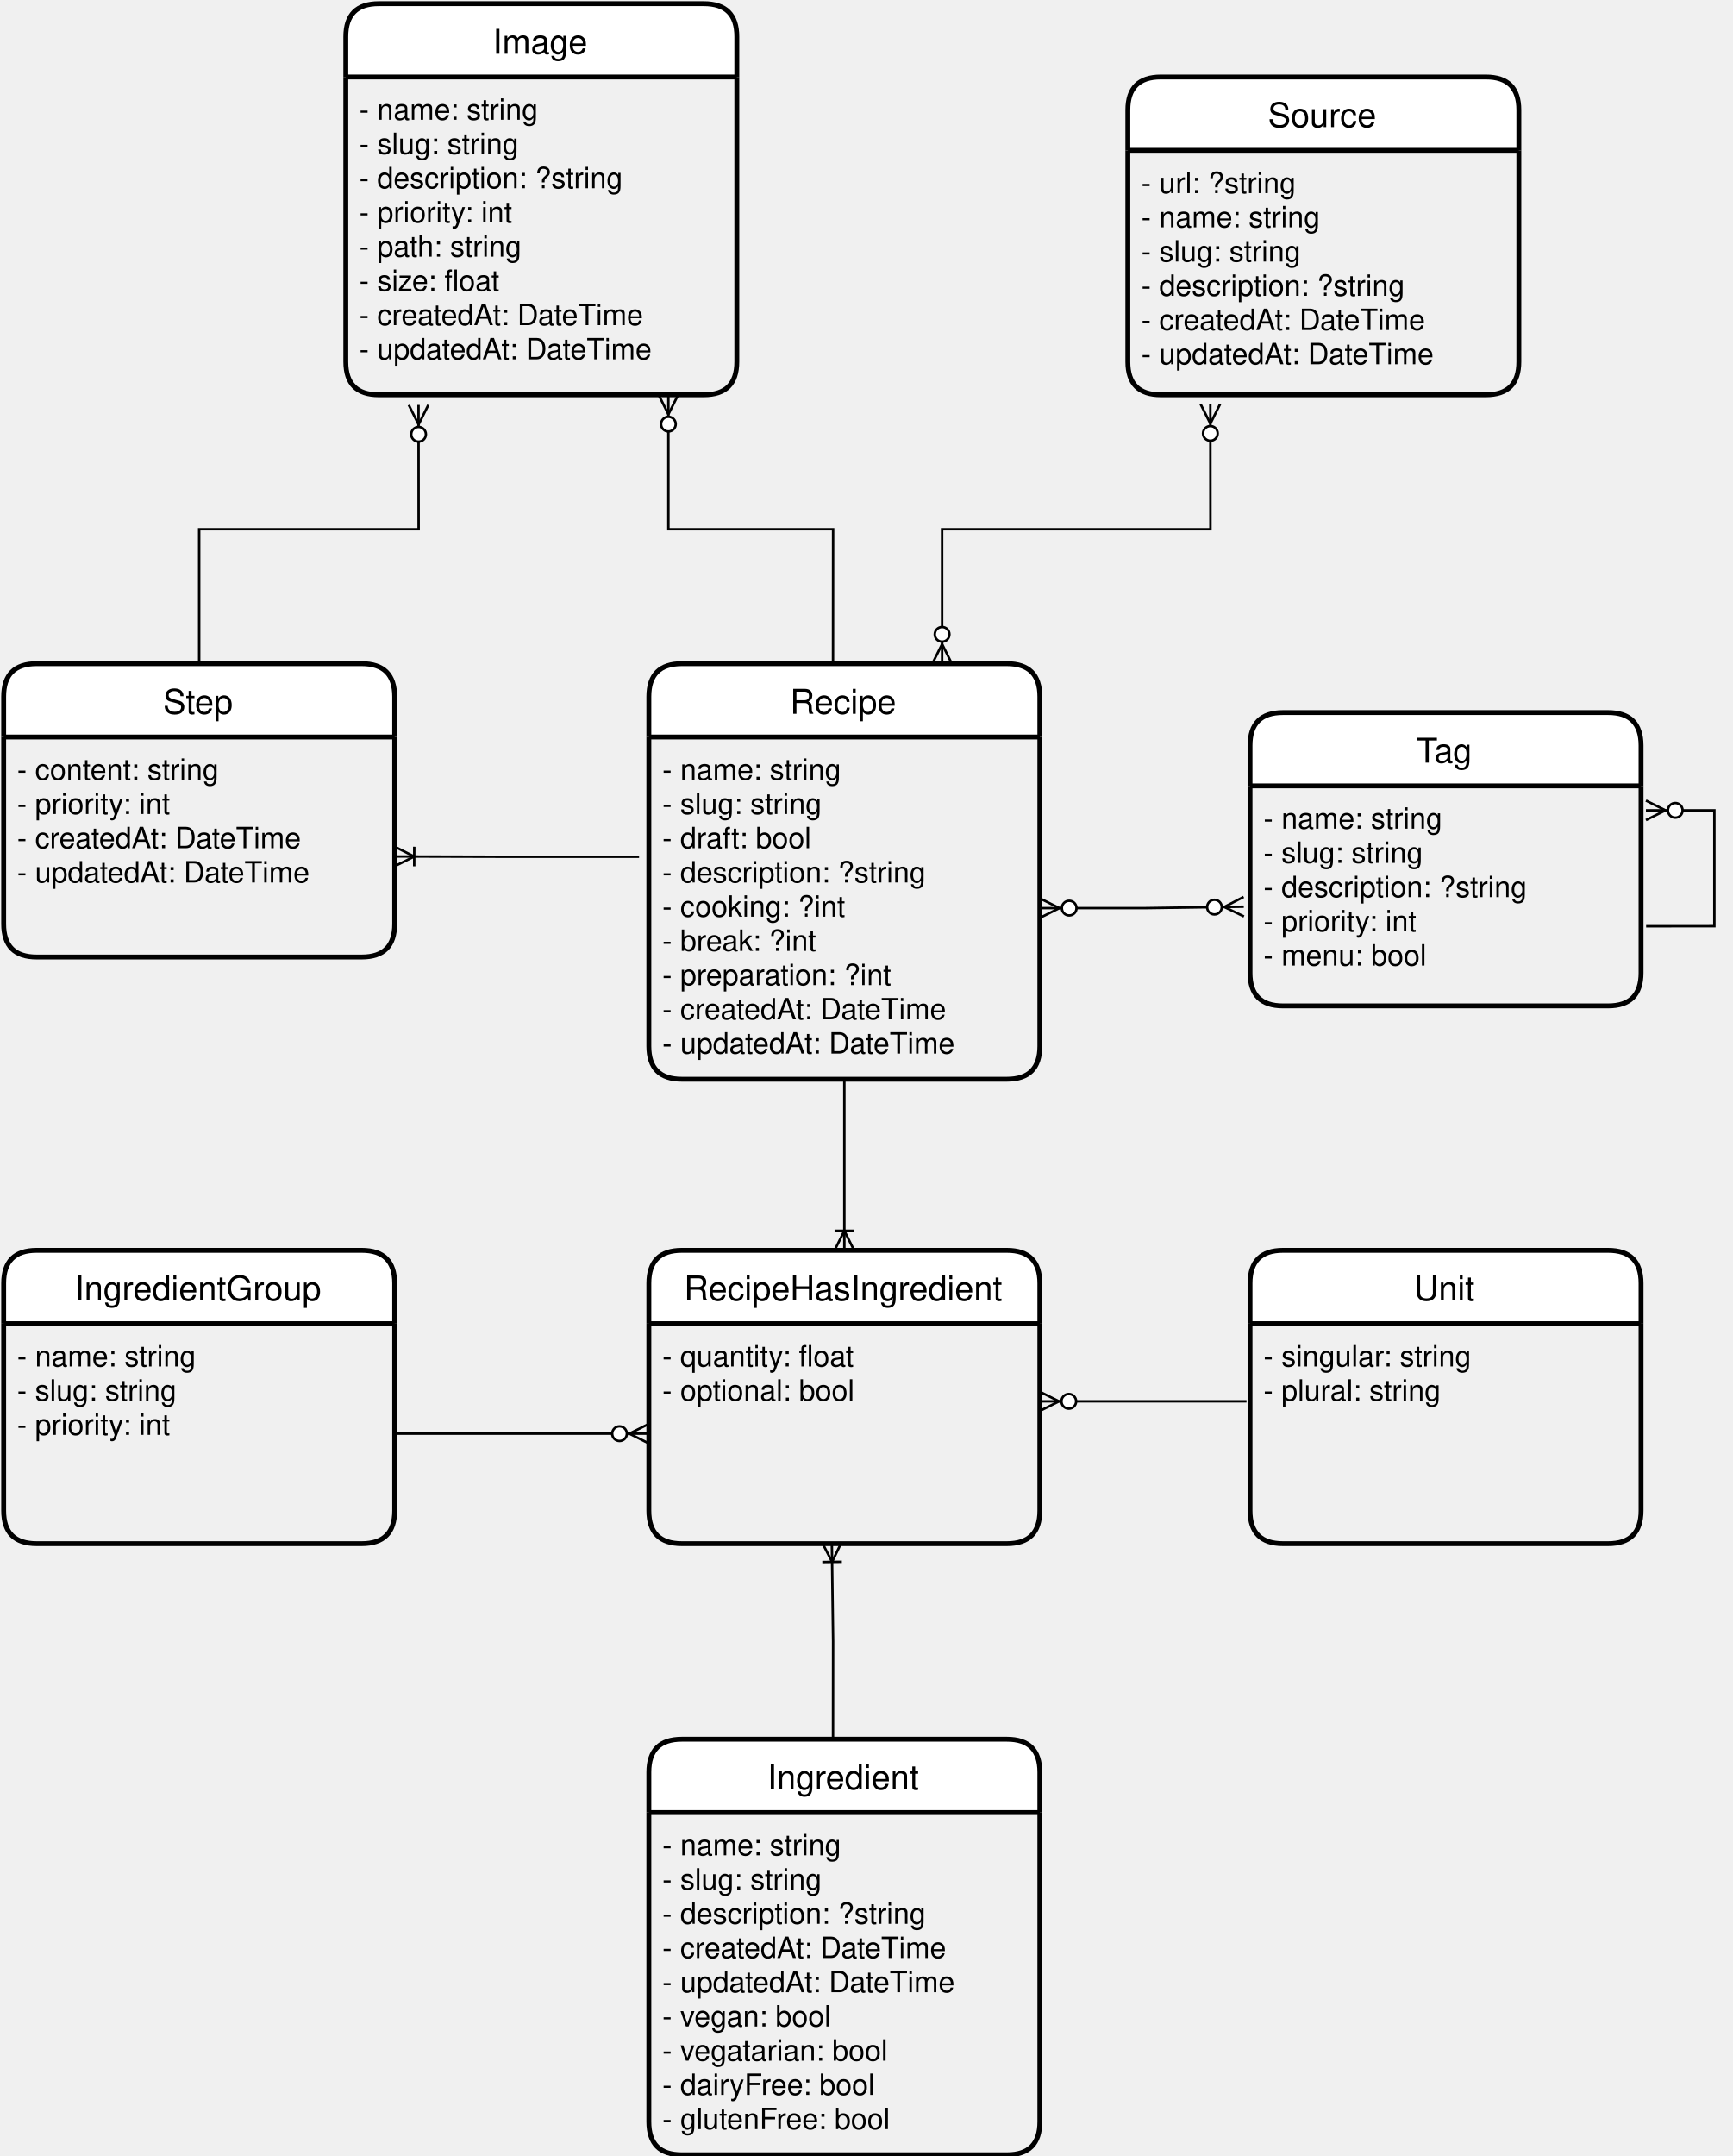
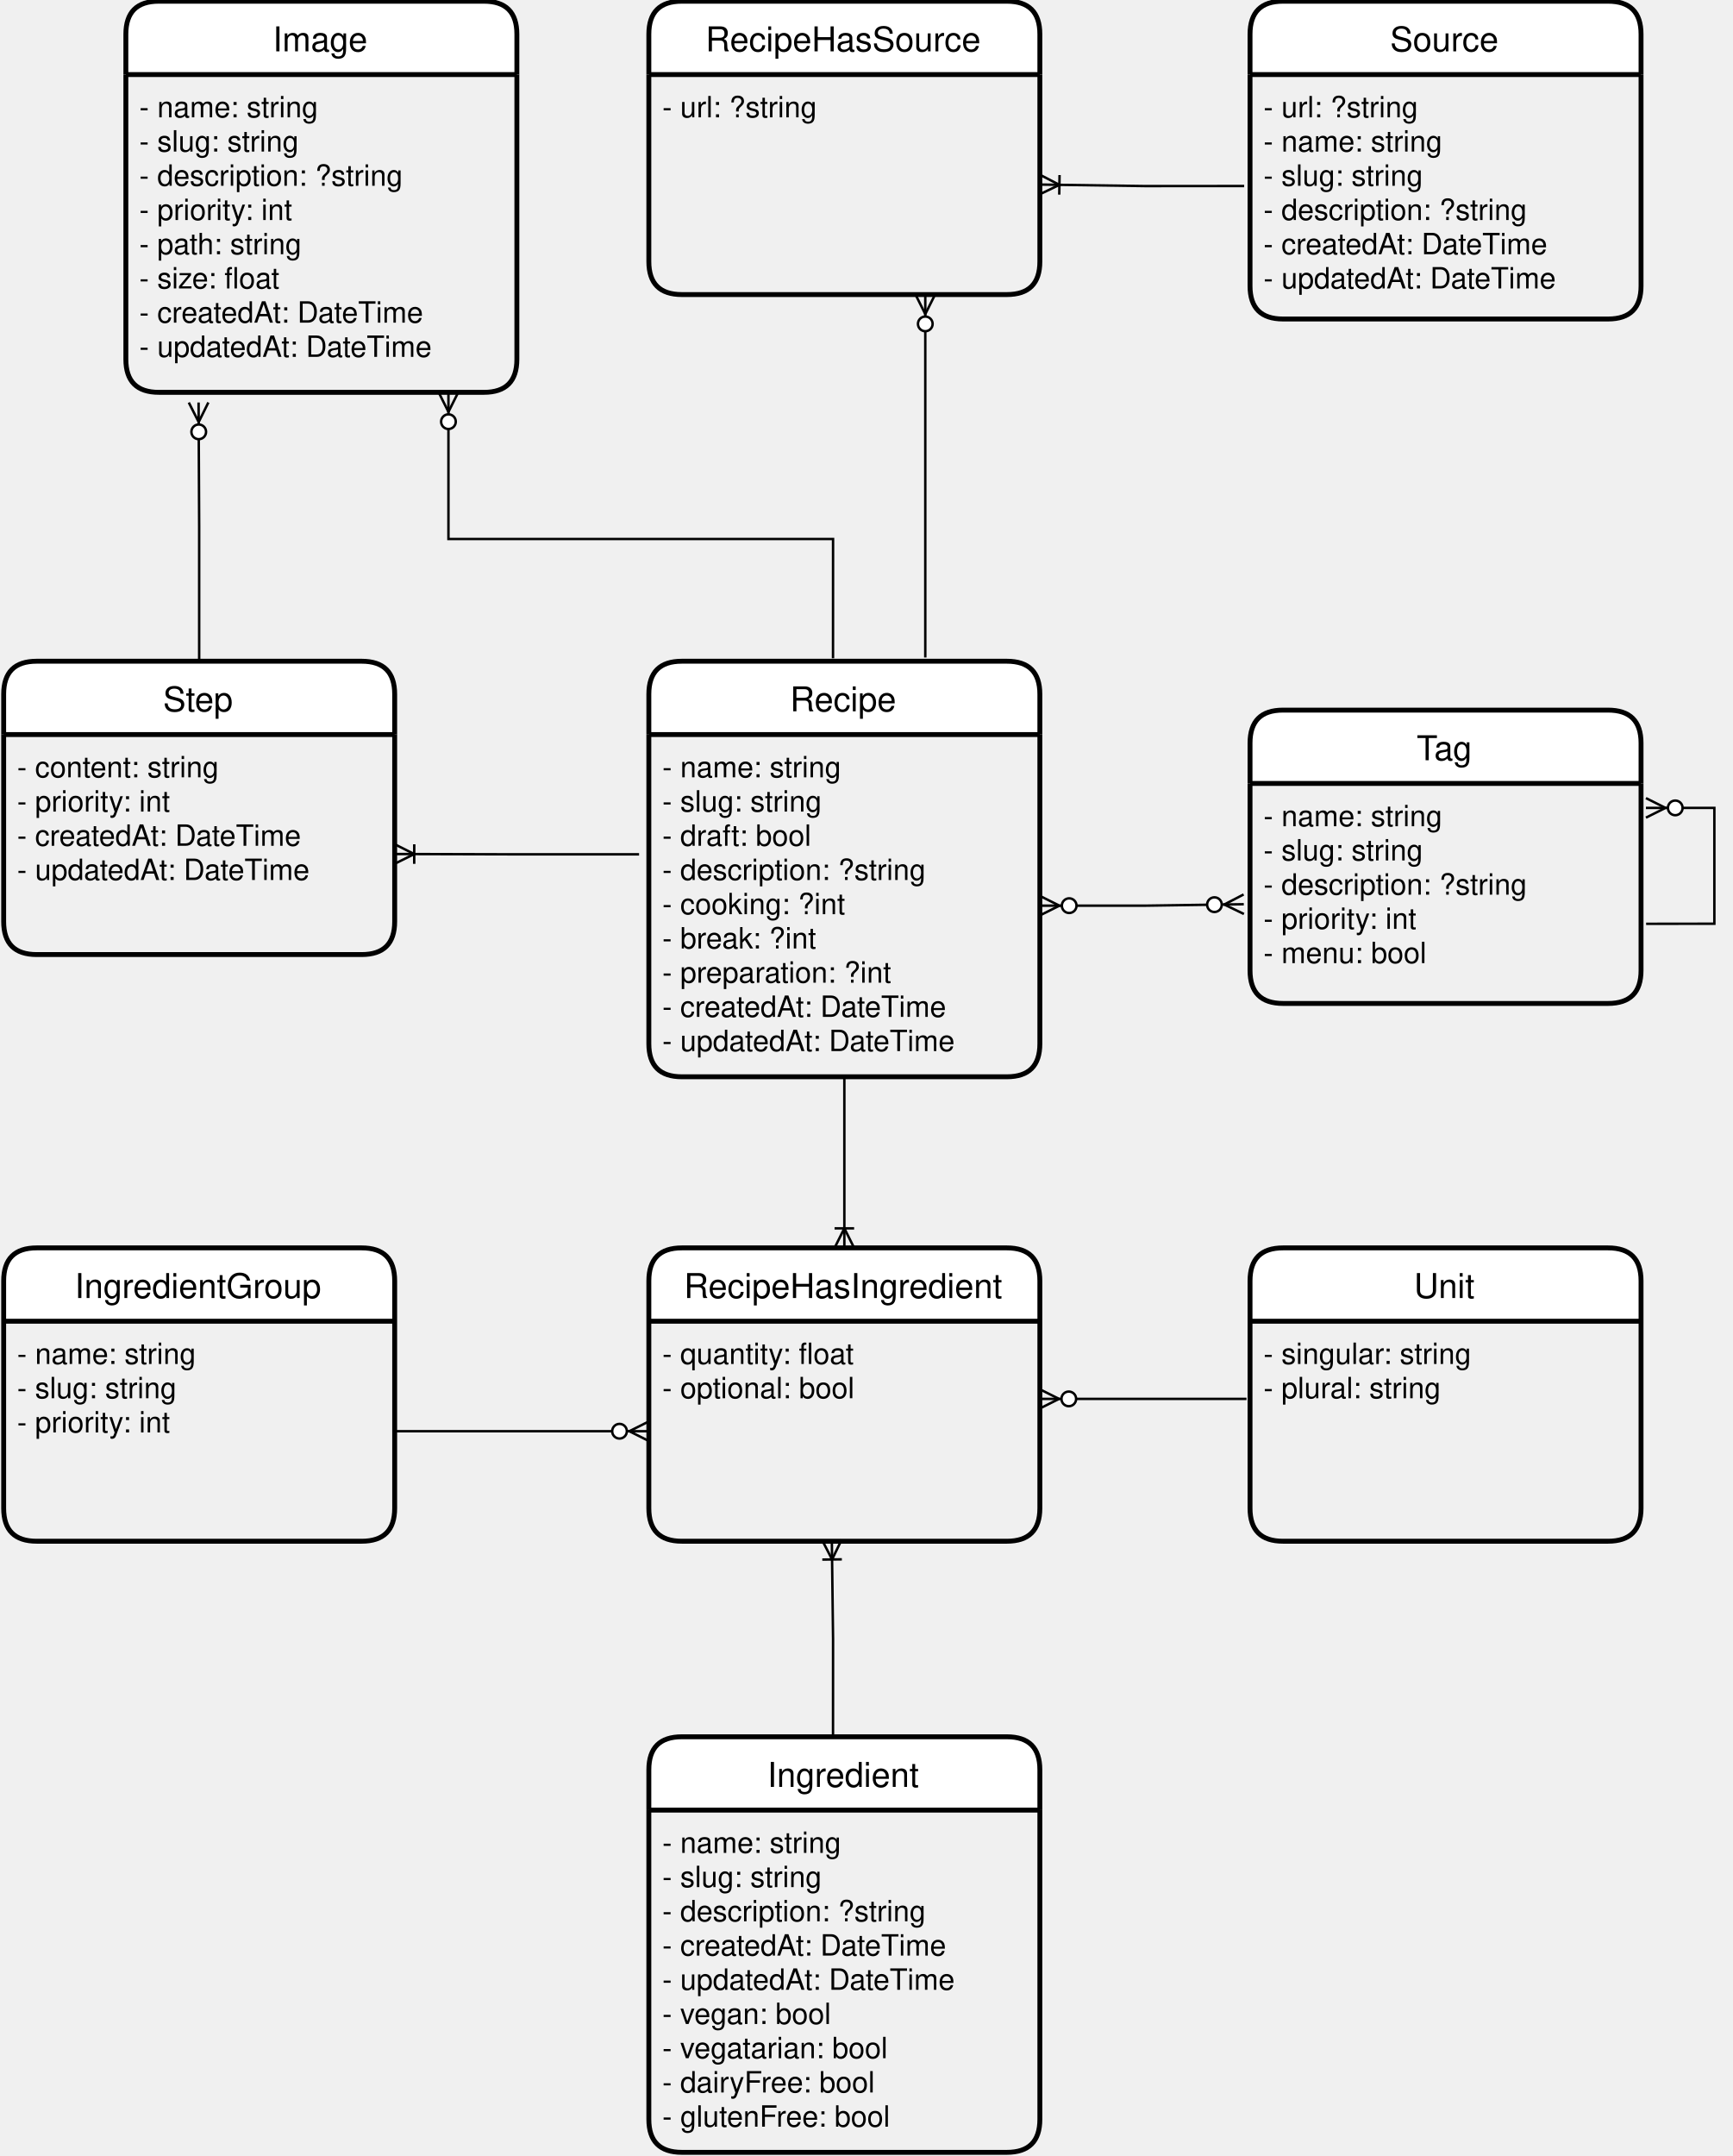
- <svg xmlns="http://www.w3.org/2000/svg" version="1.1" width="709px" height="882px" viewBox="-0.5 -0.5 709 882" content="&lt;mxfile host=&quot;drawio-plugin&quot; modified=&quot;2022-08-12T14:40:23.321Z&quot; agent=&quot;5.0 (X11; Linux x86_64) AppleWebKit/537.36 (KHTML, like Gecko) Chrome/98.0.476.102 Safari/537.36&quot; etag=&quot;fel6BNJmJd4dcKrkC0bX&quot; version=&quot;15.5.4&quot; type=&quot;embed&quot;&gt;&lt;diagram id=&quot;23iRSUPoRavnBvh4doch&quot; name=&quot;Page-1&quot;&gt;7Vvdc6MqFP9r8rgdFT/iY7dfuzPdmc62d+7dRxpp4tSIF0nb9K+/oKACxjWNSezePLUcDgic3/mETMDF8u2GwGzxA0comThW9DYBlxPHsS1vyv5wyrqk+IFdEuYkjgRTTbiP35EcKairOEK5wkgxTmicqcQZTlM0owoNEoJfVbYnnKhfzeAcGYT7GUxM6t9xRBcldeoENf0biucL+WXbD8ueJZTMYif5Akb4tUECVxNwQTCm5X/LtwuU8MOT51KOu97QWy2MoJT2GeCUA15gshJ7+4lmcYbE6uhabjl/jZcJTFnr62wRJ9EtXOMV/0RO4exZtr4uMInfcUphwrpsRmDdhAoJAkvhuOcjGZlTCV6lEYrEoCfWL8bYrmyLtVjFpAQ/V0fv8PEoZ/x3ct9WRbqFOZVLkWfNeyOYL4rv8QZM4nnK/p+x0YgwgnmM4mRfEKHorUESx3qD8BJRsmYsohcAtxwiMA4sIfLXGjG2L2iLJloCQYQCpfNq7lqQ7B8hy3a5AkOuX1gzhUvWOi8kS+J0PnH8iQNsfgS8O09W847uiMAnWvY/Mm3Te1E+I3FGY5yWPBNw3TrNDONnTpVMMTtileORIPjc0Z8RxEQDlU+ZXDM2C0XRuVjyJWs8xGz/Ktcqi9q5NPxLiCSIn4FA4AVOMIPLZYoLxXiKk0Qj5Rmcsc3eFqMuXQ3bHLkcUTEzLefiAxRnErzwsUI8wRTSRpvtX8LaxKrTG6sVNntC0x0Amr4BzXuKspPB2dXgSLOxtb1xBhBq0GpvmP+lxYY22pSMxEw8dF2ynJS4lr/fW/5bKnE4gLinhri/L3nMdFLiHZW4CnG3tcz+AFIN9xE09A0LfmcJsiJ03ryMQvC8+ynB8GRGJAKnvRG4LeLAAIiTaG9AzjhtFLHcSzQxoQs8xylMrmqqcYwLupSGBKXROU/4WPPq5zsi+AH/gOm67LmOE8lXWxJ+ougtpv/w/8/cwBbtX6z9xTqzrEAQLt8a3JfrRuMOEQabwiaUtJQdSznf1PEk4Ve1RNaoJyta62ZLn26jmcnxisyQEgMyOzpH0vCXJH6enUBoSt5qk7wkEpSwIPxFTYrb4CC+cYcLta4ypFDNkJyphqhyP2JUM4nVJ3JVo2nrLq48BWOiAp3VxvsBVlr0kQG2Rpg99RWEnVnA+QjKah3wGhpgdYK/FzL98SNzquLJ0TPyvsC0tYmM1H5AYJqVnD0Ckzm0CpcbkGg3UchA5IJBbV0TPsHI4AOAFsQF4cfw43jqRK4e5Q2IH7NidF8q7Smm3zGm9zQ4+AeNsFxDrkWoS5LucPxAUf//NzCvFG74yNwaAjdmme44gU5hNjZwborag/4hSyNy4sGdFjlNDxmfS1UdjR/ztLgafDRA97WJjEh/QD9mViK/p3OCohiJuU++bMBbrcDta5SGuNWyzbrj5/FVCtcLmsN0410a72UIiztYIhiT9TVBaCPHPFlRlOosn9ljBr3Reox7Ldssn5Z36d9gfjJB+zNBXm8TNMRFl5xDM0H/rmBKq+p1WwkaFxYGJq36+rn1MuwtwiNcVTlmxa7WxhumHqer551VUrt6PrBGmpWv3YOCltuoT6yhW0j0GBp60FSzo3TZWvGW9z+/TR+Vi506VWxPHDcqXTNHFBUCJUccW6kc6Lqvlyj75oiuNtEea50tr1WODDj1mpHfMrrdsOu+ZXT9qQLGszB091bJkGF5E6bSro8Gpp5WSQ90z9O7lKFN5OsTDQhTM9vdI0y3vhxXEet14rUXkNpqYuMDUqjJX08de19aG7cC+wOSmZn+lcanVHTnuNebHjPwlQDSAt+chZerBJKu6DZZEZmJSobPHN6OOgEFI30yIsx48aYpVGw58MAu0UcYhmr0IebbS/QhJTlqp+Frrzrdjz4o8ayDOQ1gptUP0LQTJ5+xo88AzkF9xl5+GDTUG98lSld/yGVFpT7j9Enmq5Dj+KQtbvelg+EOy1beOPLXZZXL+cgbx8FTmZbKjdS80Tgl3Ze4ui/p7ZT0ys0enZI3EtxuSIkZMoGCJb98QrJVKNUPYWODU1VRkSjQ7VRfOAWuozrInoVAJje4brBlnCHvWLAB26B7XfoP7MS6ajSXK+iJbdasf+Zdstc/lgdX/wE=&lt;/diagram&gt;&lt;/mxfile&gt;">
+ <svg xmlns="http://www.w3.org/2000/svg" version="1.1" width="709px" height="882px" viewBox="-0.5 -0.5 709 882" content="&lt;mxfile host=&quot;drawio-plugin&quot; modified=&quot;2022-08-24T13:08:50.267Z&quot; agent=&quot;5.0 (X11; Linux x86_64) AppleWebKit/537.36 (KHTML, like Gecko) Chrome/98.0.476.102 Safari/537.36&quot; etag=&quot;3_nnmf-e8nYRTh73Wc1m&quot; version=&quot;15.5.4&quot; type=&quot;embed&quot;&gt;&lt;diagram id=&quot;23iRSUPoRavnBvh4doch&quot; name=&quot;Page-1&quot;&gt;7Vzdcps4FH4aXzYDCIO5TOKk7Uw702mys9tLxSiYCUaskJO4T78CJEASEIyxQ7q+inV0JITOd34lMgPXm9fPBCbr79hH0cwy/NcZWM4sywSmwf5klF1BcV1QEAIS+pypItyFvxEn8nHBNvRRKjFSjCMaJjJxheMYrahEg4TgF5ntEUfyUxMYII1wt4KRTv079Om6oC4st6J/QWGwFk82Ha/o2UDBzN8kXUMfv9RI4GYGrgnGtPi1eb1GUbZ5Yl+KcbctveXCCIppnwFWMeAZRlv+bj/RKkwQXx3diVdOX8JNBGPWulqtw8j/Bnd4mz0ipXD1JFpXa0zC3zimMGJdJiOwbkK5BIEhcdxlIxk5oxK8jX3k80GPrJ+PMW3R5msx8kkJfiq33srGo5Tx/xDvbZSkbzClYilir7NeH6br/HlZA0ZhELPfKzYaEUbQt5Hv7DMiFL3WSHxbPyO8QZTsGAvvBcAuhnCMA4OL/KVCjOlw2rqOFpcTIUdpUM5dCZL94LJslivQ5PqJNWO4Ya3LXLIkjIOZ5cysTBvBVdadRtugo9sn8JEW/Q9M29RelK5ImNAQxwXPDNw2TrPC+CmjCqaQbbHM8UAQfOroTwhiooHSo3SuFZuFIv+SL3nJGvche3+Za5v4zVwK/gVEIpTtAUfgNY4wg8syxrliPIZRpJDSBK7Yy37LRy1tBdsZcjNEhcy0XPIHUJwI8MKHEvEEU0hrbfb+AtY6Vq3eWC2x2ROa9gjQdDRo3lGUnA3OoQZHmI297Y01glDdRnvD/C/NX6jVpiQkZOKhu4LlrMSV/J3e8t9Tib0RxL3QxP11k8VMZyU+UIlLZdzXMjsjSNU7RtDQNyx4yxIkeejcvoxc8Fn3Y4Th2YwIBC56I3BfxIERECcSuhrktN1GPsu9eBMTusYBjmF0U1G1bVzTjTAkKPYvs4SPNW9+/kYE3+PvMN4VPbdhJPgqS5LtKHoN6T/Z7wvbNXn7F2t/Mi4Mw+WE5WuNe7mrNX4gwmCT24SCFrNtKeZbWHNB+FUukTWqyfLWrt5Sp2s1MynekhWSYkBmRwMkDH9ByvazEwh1yRtNkhdEgiIWhD/LSXETHPgzfuBcrcsMyZMzJGuhIKp4Hz6qnsSqE9my0TRVF1fsgjYRQwbc1diSjCFtX7BtePKC50bnuqy51cXPfhQrqFSllEI/7RHuZWLaU8HdXDgS3C8MYA2BfKWQ85o6Gp2a2EtNnOmryUIGt6WWB/pqialMpNUZWrRkCDD1stIRgcm8a4nLFiSadRQyENlgVMNbh487MfgAoESUrjcMP8J6iYlsNeQcET96+equUNpzgnFggjFfDEwwRgn3bE2uedxNou7c4EQpyP83SygVbvw0wRgDN3p56WscEOSHiNuas00Y8ajCtfsKd4yjClMvJn0cnZe4nlEA49YDkqyXISzsYPFhSHa3BKFWjiDaUhSrLB/Z8ri90foehxWmXhMrDki/wPRsgo5ngua9TdAYpxdiDsUE/buFMS1Lkk11RZxbGBg16uvH1kuvtwjf4fzB0isflTZ+ZupxPk88WCWV88QTa6ReQTg8KGg4YvjAGrqHRN9DQ/Vjfm23T1ICaqwciqJ+Sw2/KmBK1fqqTNRcNGpVunrFkWda9ZKRObWSI1B1Xy319K0Z2cpER6wZNVxBeGfAyWdH2dGR3Q277qMj21lIYLzwPPsNQA4/PhJheR2mwq5PBqZzpSLpqp6nL0wdZSJHnWhEmOrZ7hFhuveJp4zYeSdeewFJvN60geQp8ldTx94nkUqx3VGrXyMCSc9M/4rDcyo6eoX8tIGvAJAS+KYsvNxGkHRFt9GWiExUMHzk8HbSCSiY6NE7N+P5RRVPsuVgDg6JPjzPk6MPPt9Rog8hyUk7DcdUYtuhB/Nz42ROA+hp9T3U7cTZZxzoM4B1Up9xlK89xrq4uUHx9g85rCjVZ5o+ST9dfx+flJuBFs6WCzqZwzKlu2LZLZ3S5Qy5KzZ6KtNQuRGaNxmnpPoSW/UlvZ2SWrk5olOaTwS3LSkxQyaQsOSAxd6hVD+ETQ1OZUVFoEC1U33h5NqW7CB7FgL3vaLrarB1u9elfjXljHtFF+hl8PL8+HylrdQLzaE2qErvs+PeFwRGib2av3xrutL2wQKfN2RSIHsSgY8o0EzUgRgXbvnRSPkViUjOByXjfL4RviJRPM2Qz0oKDXg/H2UrxXsNUr1DHmWivp+RDHAL9knLRwMuyL+FqFqdyZQ+ybiw587A4GhfLIrbxJMCoxJPDP6mSY2/TXWiwWBkzer/ixTs1X9pATf/AQ==&lt;/diagram&gt;&lt;/mxfile&gt;">
  <defs />
  <g>
-     <path d="M 425 301 L 425 284.5 Q 425 271 411.5 271 L 278.5 271 Q 265 271 265 284.5 L 265 301" fill="#ffffff" stroke="#000000" stroke-width="2" stroke-miterlimit="10" pointer-events="all" />
-     <path d="M 265 301 L 265 427.5 Q 265 441 278.5 441 L 411.5 441 Q 425 441 425 427.5 L 425 301" fill="none" stroke="#000000" stroke-width="2" stroke-miterlimit="10" pointer-events="none" />
-     <path d="M 265 301 L 425 301" fill="none" stroke="#000000" stroke-width="2" stroke-miterlimit="10" pointer-events="none" />
+     <path d="M 425 300 L 425 283.5 Q 425 270 411.5 270 L 278.5 270 Q 265 270 265 283.5 L 265 300" fill="#ffffff" stroke="#000000" stroke-width="2" stroke-miterlimit="10" pointer-events="all" />
+     <path d="M 265 300 L 265 426.5 Q 265 440 278.5 440 L 411.5 440 Q 425 440 425 426.5 L 425 300" fill="none" stroke="#000000" stroke-width="2" stroke-miterlimit="10" pointer-events="none" />
+     <path d="M 265 300 L 425 300" fill="none" stroke="#000000" stroke-width="2" stroke-miterlimit="10" pointer-events="none" />
    <g fill="#000000" font-family="Helvetica" pointer-events="none" text-anchor="middle" font-size="14px">
-       <text x="344.5" y="291.5">Recipe</text>
+       <text x="344.5" y="290.5">Recipe</text>
    </g>
    <g fill="#000000" font-family="Helvetica" pointer-events="none" font-size="12px">
-       <text x="270.5" y="318.5">- name: string</text>
-       <text x="270.5" y="332.5">- slug: string</text>
-       <text x="270.5" y="346.5">- draft: bool</text>
-       <text x="270.5" y="360.5">- description: ?string</text>
-       <text x="270.5" y="374.5">- cooking: ?int</text>
-       <text x="270.5" y="388.5">- break: ?int</text>
-       <text x="270.5" y="402.5">- preparation: ?int</text>
-       <text x="270.5" y="416.5">- createdAt: DateTime</text>
-       <text x="270.5" y="430.5">- updatedAt: DateTime</text>
+       <text x="270.5" y="317.5">- name: string</text>
+       <text x="270.5" y="331.5">- slug: string</text>
+       <text x="270.5" y="345.5">- draft: bool</text>
+       <text x="270.5" y="359.5">- description: ?string</text>
+       <text x="270.5" y="373.5">- cooking: ?int</text>
+       <text x="270.5" y="387.5">- break: ?int</text>
+       <text x="270.5" y="401.5">- preparation: ?int</text>
+       <text x="270.5" y="415.5">- createdAt: DateTime</text>
+       <text x="270.5" y="429.5">- updatedAt: DateTime</text>
    </g>
-     <path d="M 161 301 L 161 284.5 Q 161 271 147.5 271 L 14.5 271 Q 1 271 1 284.5 L 1 301" fill="#ffffff" stroke="#000000" stroke-width="2" stroke-miterlimit="10" pointer-events="none" />
-     <path d="M 1 301 L 1 377.5 Q 1 391 14.5 391 L 147.5 391 Q 161 391 161 377.5 L 161 301" fill="none" stroke="#000000" stroke-width="2" stroke-miterlimit="10" pointer-events="none" />
-     <path d="M 1 301 L 161 301" fill="none" stroke="#000000" stroke-width="2" stroke-miterlimit="10" pointer-events="none" />
+     <path d="M 161 300 L 161 283.5 Q 161 270 147.5 270 L 14.5 270 Q 1 270 1 283.5 L 1 300" fill="#ffffff" stroke="#000000" stroke-width="2" stroke-miterlimit="10" pointer-events="none" />
+     <path d="M 1 300 L 1 376.5 Q 1 390 14.5 390 L 147.5 390 Q 161 390 161 376.5 L 161 300" fill="none" stroke="#000000" stroke-width="2" stroke-miterlimit="10" pointer-events="none" />
+     <path d="M 1 300 L 161 300" fill="none" stroke="#000000" stroke-width="2" stroke-miterlimit="10" pointer-events="none" />
    <g fill="#000000" font-family="Helvetica" pointer-events="none" text-anchor="middle" font-size="14px">
-       <text x="80.5" y="291.5">Step</text>
+       <text x="80.5" y="290.5">Step</text>
    </g>
    <g fill="#000000" font-family="Helvetica" pointer-events="none" font-size="12px">
-       <text x="6.5" y="318.5">- content: string</text>
-       <text x="6.5" y="332.5">- priority: int</text>
-       <text x="6.5" y="346.5">- createdAt: DateTime</text>
-       <text x="6.5" y="360.5">- updatedAt: DateTime</text>
+       <text x="6.5" y="317.5">- content: string</text>
+       <text x="6.5" y="331.5">- priority: int</text>
+       <text x="6.5" y="345.5">- createdAt: DateTime</text>
+       <text x="6.5" y="359.5">- updatedAt: DateTime</text>
    </g>
-     <path d="M 301 31 L 301 14.5 Q 301 1 287.5 1 L 154.5 1 Q 141 1 141 14.5 L 141 31" fill="#ffffff" stroke="#000000" stroke-width="2" stroke-miterlimit="10" pointer-events="none" />
-     <path d="M 141 31 L 141 147.5 Q 141 161 154.5 161 L 287.5 161 Q 301 161 301 147.5 L 301 31" fill="none" stroke="#000000" stroke-width="2" stroke-miterlimit="10" pointer-events="none" />
-     <path d="M 141 31 L 301 31" fill="none" stroke="#000000" stroke-width="2" stroke-miterlimit="10" pointer-events="none" />
+     <path d="M 211 30 L 211 13.5 Q 211 0 197.5 0 L 64.5 0 Q 51 0 51 13.5 L 51 30" fill="#ffffff" stroke="#000000" stroke-width="2" stroke-miterlimit="10" pointer-events="none" />
+     <path d="M 51 30 L 51 146.5 Q 51 160 64.5 160 L 197.5 160 Q 211 160 211 146.5 L 211 30" fill="none" stroke="#000000" stroke-width="2" stroke-miterlimit="10" pointer-events="none" />
+     <path d="M 51 30 L 211 30" fill="none" stroke="#000000" stroke-width="2" stroke-miterlimit="10" pointer-events="none" />
    <g fill="#000000" font-family="Helvetica" pointer-events="none" text-anchor="middle" font-size="14px">
-       <text x="220.5" y="21.5">Image</text>
+       <text x="130.5" y="20.5">Image</text>
    </g>
    <g fill="#000000" font-family="Helvetica" pointer-events="none" font-size="12px">
-       <text x="146.5" y="48.5">- name: string</text>
-       <text x="146.5" y="62.5">- slug: string</text>
-       <text x="146.5" y="76.5">- description: ?string</text>
-       <text x="146.5" y="90.5">- priority: int</text>
-       <text x="146.5" y="104.5">- path: string</text>
-       <text x="146.5" y="118.5">- size: float</text>
-       <text x="146.5" y="132.5">- createdAt: DateTime</text>
-       <text x="146.5" y="146.5">- updatedAt: DateTime</text>
+       <text x="56.5" y="47.5">- name: string</text>
+       <text x="56.5" y="61.5">- slug: string</text>
+       <text x="56.5" y="75.5">- description: ?string</text>
+       <text x="56.5" y="89.5">- priority: int</text>
+       <text x="56.5" y="103.5">- path: string</text>
+       <text x="56.5" y="117.5">- size: float</text>
+       <text x="56.5" y="131.5">- createdAt: DateTime</text>
+       <text x="56.5" y="145.5">- updatedAt: DateTime</text>
    </g>
-     <path d="M 340.36 269.81 L 340.4 216 L 273 216 L 273 161" fill="none" stroke="#000000" stroke-miterlimit="10" pointer-events="none" />
-     <ellipse cx="273" cy="173" rx="3" ry="3" fill="#ffffff" stroke="#000000" pointer-events="none" />
-     <path d="M 269 161 L 273 169 L 277 161" fill="none" stroke="#000000" stroke-miterlimit="10" pointer-events="none" />
-     <path d="M 81 271 L 81 216 L 170.8 216 L 170.76 165.16" fill="none" stroke="#000000" stroke-miterlimit="10" pointer-events="none" />
-     <ellipse cx="170.77" cy="177.16" rx="3" ry="3" fill="#ffffff" stroke="#000000" pointer-events="none" />
-     <path d="M 166.76 165.16 L 170.77 173.16 L 174.76 165.16" fill="none" stroke="#000000" stroke-miterlimit="10" pointer-events="none" />
-     <path d="M 261 350 L 211 350 L 161 349.87" fill="none" stroke="#000000" stroke-miterlimit="10" pointer-events="none" />
-     <path d="M 169.01 345.89 L 168.99 353.89 M 160.99 353.87 L 169 349.89 L 161.01 345.87" fill="none" stroke="#000000" stroke-miterlimit="10" pointer-events="none" />
-     <path d="M 621 61 L 621 44.5 Q 621 31 607.5 31 L 474.5 31 Q 461 31 461 44.5 L 461 61" fill="#ffffff" stroke="#000000" stroke-width="2" stroke-miterlimit="10" pointer-events="none" />
-     <path d="M 461 61 L 461 147.5 Q 461 161 474.5 161 L 607.5 161 Q 621 161 621 147.5 L 621 61" fill="none" stroke="#000000" stroke-width="2" stroke-miterlimit="10" pointer-events="none" />
-     <path d="M 461 61 L 621 61" fill="none" stroke="#000000" stroke-width="2" stroke-miterlimit="10" pointer-events="none" />
+     <path d="M 340.36 268.81 L 340.38 220 L 183 220 L 183 160" fill="none" stroke="#000000" stroke-miterlimit="10" pointer-events="none" />
+     <ellipse cx="183" cy="172" rx="3" ry="3" fill="#ffffff" stroke="#000000" pointer-events="none" />
+     <path d="M 179 160 L 183 168 L 187 160" fill="none" stroke="#000000" stroke-miterlimit="10" pointer-events="none" />
+     <path d="M 81 270 L 81 215 L 80.76 164.16" fill="none" stroke="#000000" stroke-miterlimit="10" pointer-events="none" />
+     <ellipse cx="80.82" cy="176.16" rx="3" ry="3" fill="#ffffff" stroke="#000000" pointer-events="none" />
+     <path d="M 76.76 164.18 L 80.8 172.16 L 84.76 164.14" fill="none" stroke="#000000" stroke-miterlimit="10" pointer-events="none" />
+     <path d="M 261 349 L 211 349 L 161 348.87" fill="none" stroke="#000000" stroke-miterlimit="10" pointer-events="none" />
+     <path d="M 169.01 344.89 L 168.99 352.89 M 160.99 352.87 L 169 348.89 L 161.01 344.87" fill="none" stroke="#000000" stroke-miterlimit="10" pointer-events="none" />
+     <path d="M 671 30 L 671 13.5 Q 671 0 657.5 0 L 524.5 0 Q 511 0 511 13.5 L 511 30" fill="#ffffff" stroke="#000000" stroke-width="2" stroke-miterlimit="10" pointer-events="none" />
+     <path d="M 511 30 L 511 116.5 Q 511 130 524.5 130 L 657.5 130 Q 671 130 671 116.5 L 671 30" fill="none" stroke="#000000" stroke-width="2" stroke-miterlimit="10" pointer-events="none" />
+     <path d="M 511 30 L 671 30" fill="none" stroke="#000000" stroke-width="2" stroke-miterlimit="10" pointer-events="none" />
    <g fill="#000000" font-family="Helvetica" pointer-events="none" text-anchor="middle" font-size="14px">
-       <text x="540.5" y="51.5">Source</text>
+       <text x="590.5" y="20.5">Source</text>
    </g>
    <g fill="#000000" font-family="Helvetica" pointer-events="none" font-size="12px">
-       <text x="466.5" y="78.5">- url: ?string</text>
-       <text x="466.5" y="92.5">- name: string</text>
-       <text x="466.5" y="106.5">- slug: string</text>
-       <text x="466.5" y="120.5">- description: ?string</text>
-       <text x="466.5" y="134.5">- createdAt: DateTime</text>
-       <text x="466.5" y="148.5">- updatedAt: DateTime</text>
+       <text x="516.5" y="47.5">- url: ?string</text>
+       <text x="516.5" y="61.5">- name: string</text>
+       <text x="516.5" y="75.5">- slug: string</text>
+       <text x="516.5" y="89.5">- description: ?string</text>
+       <text x="516.5" y="103.5">- createdAt: DateTime</text>
+       <text x="516.5" y="117.5">- updatedAt: DateTime</text>
    </g>
-     <path d="M 385 271 L 385 216 L 494.8 216 L 494.76 164.8" fill="none" stroke="#000000" stroke-miterlimit="10" pointer-events="none" />
-     <ellipse cx="385" cy="259" rx="3" ry="3" fill="#ffffff" stroke="#000000" pointer-events="none" />
-     <path d="M 389 271 L 385 263 L 381 271" fill="none" stroke="#000000" stroke-miterlimit="10" pointer-events="none" />
-     <ellipse cx="494.77" cy="176.8" rx="3" ry="3" fill="#ffffff" stroke="#000000" pointer-events="none" />
-     <path d="M 490.76 164.8 L 494.77 172.8 L 498.76 164.8" fill="none" stroke="#000000" stroke-miterlimit="10" pointer-events="none" />
-     <path d="M 425 741 L 425 724.5 Q 425 711 411.5 711 L 278.5 711 Q 265 711 265 724.5 L 265 741" fill="#ffffff" stroke="#000000" stroke-width="2" stroke-miterlimit="10" pointer-events="none" />
-     <path d="M 265 741 L 265 867.5 Q 265 881 278.5 881 L 411.5 881 Q 425 881 425 867.5 L 425 741" fill="none" stroke="#000000" stroke-width="2" stroke-miterlimit="10" pointer-events="none" />
-     <path d="M 265 741 L 425 741" fill="none" stroke="#000000" stroke-width="2" stroke-miterlimit="10" pointer-events="none" />
+     <path d="M 425 740 L 425 723.5 Q 425 710 411.5 710 L 278.5 710 Q 265 710 265 723.5 L 265 740" fill="#ffffff" stroke="#000000" stroke-width="2" stroke-miterlimit="10" pointer-events="none" />
+     <path d="M 265 740 L 265 866.5 Q 265 880 278.5 880 L 411.5 880 Q 425 880 425 866.5 L 425 740" fill="none" stroke="#000000" stroke-width="2" stroke-miterlimit="10" pointer-events="none" />
+     <path d="M 265 740 L 425 740" fill="none" stroke="#000000" stroke-width="2" stroke-miterlimit="10" pointer-events="none" />
    <g fill="#000000" font-family="Helvetica" pointer-events="none" text-anchor="middle" font-size="14px">
-       <text x="344.5" y="731.5">Ingredient</text>
+       <text x="344.5" y="730.5">Ingredient</text>
    </g>
    <g fill="#000000" font-family="Helvetica" pointer-events="none" font-size="12px">
-       <text x="270.5" y="758.5">- name: string</text>
-       <text x="270.5" y="772.5">- slug: string</text>
-       <text x="270.5" y="786.5">- description: ?string</text>
-       <text x="270.5" y="800.5">- createdAt: DateTime</text>
-       <text x="270.5" y="814.5">- updatedAt: DateTime</text>
-       <text x="270.5" y="828.5">- vegan: bool</text>
-       <text x="270.5" y="842.5">- vegatarian: bool</text>
-       <text x="270.5" y="856.5">- dairyFree: bool</text>
-       <text x="270.5" y="870.5">- glutenFree: bool</text>
+       <text x="270.5" y="757.5">- name: string</text>
+       <text x="270.5" y="771.5">- slug: string</text>
+       <text x="270.5" y="785.5">- description: ?string</text>
+       <text x="270.5" y="799.5">- createdAt: DateTime</text>
+       <text x="270.5" y="813.5">- updatedAt: DateTime</text>
+       <text x="270.5" y="827.5">- vegan: bool</text>
+       <text x="270.5" y="841.5">- vegatarian: bool</text>
+       <text x="270.5" y="855.5">- dairyFree: bool</text>
+       <text x="270.5" y="869.5">- glutenFree: bool</text>
    </g>
-     <path d="M 425 541 L 425 524.5 Q 425 511 411.5 511 L 278.5 511 Q 265 511 265 524.5 L 265 541" fill="#ffffff" stroke="#000000" stroke-width="2" stroke-miterlimit="10" pointer-events="none" />
-     <path d="M 265 541 L 265 617.5 Q 265 631 278.5 631 L 411.5 631 Q 425 631 425 617.5 L 425 541" fill="none" stroke="#000000" stroke-width="2" stroke-miterlimit="10" pointer-events="none" />
-     <path d="M 265 541 L 425 541" fill="none" stroke="#000000" stroke-width="2" stroke-miterlimit="10" pointer-events="none" />
+     <path d="M 425 540 L 425 523.5 Q 425 510 411.5 510 L 278.5 510 Q 265 510 265 523.5 L 265 540" fill="#ffffff" stroke="#000000" stroke-width="2" stroke-miterlimit="10" pointer-events="none" />
+     <path d="M 265 540 L 265 616.5 Q 265 630 278.5 630 L 411.5 630 Q 425 630 425 616.5 L 425 540" fill="none" stroke="#000000" stroke-width="2" stroke-miterlimit="10" pointer-events="none" />
+     <path d="M 265 540 L 425 540" fill="none" stroke="#000000" stroke-width="2" stroke-miterlimit="10" pointer-events="none" />
    <g fill="#000000" font-family="Helvetica" pointer-events="none" text-anchor="middle" font-size="14px">
-       <text x="344.5" y="531.5">RecipeHasIngredient</text>
+       <text x="344.5" y="530.5">RecipeHasIngredient</text>
    </g>
    <g fill="#000000" font-family="Helvetica" pointer-events="none" font-size="12px">
-       <text x="270.5" y="558.5">- quantity: float</text>
-       <text x="270.5" y="572.5">- optional: bool</text>
+       <text x="270.5" y="557.5">- quantity: float</text>
+       <text x="270.5" y="571.5">- optional: bool</text>
    </g>
-     <path d="M 161 541 L 161 524.5 Q 161 511 147.5 511 L 14.5 511 Q 1 511 1 524.5 L 1 541" fill="#ffffff" stroke="#000000" stroke-width="2" stroke-miterlimit="10" pointer-events="none" />
-     <path d="M 1 541 L 1 617.5 Q 1 631 14.5 631 L 147.5 631 Q 161 631 161 617.5 L 161 541" fill="none" stroke="#000000" stroke-width="2" stroke-miterlimit="10" pointer-events="none" />
-     <path d="M 1 541 L 161 541" fill="none" stroke="#000000" stroke-width="2" stroke-miterlimit="10" pointer-events="none" />
+     <path d="M 161 540 L 161 523.5 Q 161 510 147.5 510 L 14.5 510 Q 1 510 1 523.5 L 1 540" fill="#ffffff" stroke="#000000" stroke-width="2" stroke-miterlimit="10" pointer-events="none" />
+     <path d="M 1 540 L 1 616.5 Q 1 630 14.5 630 L 147.5 630 Q 161 630 161 616.5 L 161 540" fill="none" stroke="#000000" stroke-width="2" stroke-miterlimit="10" pointer-events="none" />
+     <path d="M 1 540 L 161 540" fill="none" stroke="#000000" stroke-width="2" stroke-miterlimit="10" pointer-events="none" />
    <g fill="#000000" font-family="Helvetica" pointer-events="none" text-anchor="middle" font-size="14px">
-       <text x="80.5" y="531.5">IngredientGroup</text>
+       <text x="80.5" y="530.5">IngredientGroup</text>
    </g>
    <g fill="#000000" font-family="Helvetica" pointer-events="none" font-size="12px">
-       <text x="6.5" y="558.5">- name: string</text>
-       <text x="6.5" y="572.5">- slug: string</text>
-       <text x="6.5" y="586.5">- priority: int</text>
+       <text x="6.5" y="557.5">- name: string</text>
+       <text x="6.5" y="571.5">- slug: string</text>
+       <text x="6.5" y="585.5">- priority: int</text>
    </g>
-     <path d="M 345 441 L 345 511" fill="none" stroke="#000000" stroke-miterlimit="10" pointer-events="none" />
-     <path d="M 341 503 L 349 503 M 349 511 L 345 503 L 341 511" fill="none" stroke="#000000" stroke-miterlimit="10" pointer-events="none" />
-     <path d="M 340.36 711.68 L 340.4 671 L 339.88 630.46" fill="none" stroke="#000000" stroke-miterlimit="10" pointer-events="none" />
-     <path d="M 343.98 638.41 L 335.98 638.51 M 335.88 630.51 L 339.98 638.46 L 343.88 630.41" fill="none" stroke="#000000" stroke-miterlimit="10" pointer-events="none" />
-     <path d="M 161 586 L 265 586" fill="none" stroke="#000000" stroke-miterlimit="10" pointer-events="none" />
-     <ellipse cx="253" cy="586" rx="3" ry="3" fill="#ffffff" stroke="#000000" pointer-events="none" />
-     <path d="M 265 582 L 257 586 L 265 590" fill="none" stroke="#000000" stroke-miterlimit="10" pointer-events="none" />
-     <path d="M 671 541 L 671 524.5 Q 671 511 657.5 511 L 524.5 511 Q 511 511 511 524.5 L 511 541" fill="#ffffff" stroke="#000000" stroke-width="2" stroke-miterlimit="10" pointer-events="none" />
-     <path d="M 511 541 L 511 617.5 Q 511 631 524.5 631 L 657.5 631 Q 671 631 671 617.5 L 671 541" fill="none" stroke="#000000" stroke-width="2" stroke-miterlimit="10" pointer-events="none" />
-     <path d="M 511 541 L 671 541" fill="none" stroke="#000000" stroke-width="2" stroke-miterlimit="10" pointer-events="none" />
+     <path d="M 345 440 L 345 510" fill="none" stroke="#000000" stroke-miterlimit="10" pointer-events="none" />
+     <path d="M 341 502 L 349 502 M 349 510 L 345 502 L 341 510" fill="none" stroke="#000000" stroke-miterlimit="10" pointer-events="none" />
+     <path d="M 340.36 710.68 L 340.38 670 L 339.88 629.46" fill="none" stroke="#000000" stroke-miterlimit="10" pointer-events="none" />
+     <path d="M 343.98 637.41 L 335.98 637.51 M 335.88 629.51 L 339.98 637.46 L 343.88 629.41" fill="none" stroke="#000000" stroke-miterlimit="10" pointer-events="none" />
+     <path d="M 161 585 L 265 585" fill="none" stroke="#000000" stroke-miterlimit="10" pointer-events="none" />
+     <ellipse cx="253" cy="585" rx="3" ry="3" fill="#ffffff" stroke="#000000" pointer-events="none" />
+     <path d="M 265 581 L 257 585 L 265 589" fill="none" stroke="#000000" stroke-miterlimit="10" pointer-events="none" />
+     <path d="M 671 540 L 671 523.5 Q 671 510 657.5 510 L 524.5 510 Q 511 510 511 523.5 L 511 540" fill="#ffffff" stroke="#000000" stroke-width="2" stroke-miterlimit="10" pointer-events="none" />
+     <path d="M 511 540 L 511 616.5 Q 511 630 524.5 630 L 657.5 630 Q 671 630 671 616.5 L 671 540" fill="none" stroke="#000000" stroke-width="2" stroke-miterlimit="10" pointer-events="none" />
+     <path d="M 511 540 L 671 540" fill="none" stroke="#000000" stroke-width="2" stroke-miterlimit="10" pointer-events="none" />
    <g fill="#000000" font-family="Helvetica" pointer-events="none" text-anchor="middle" font-size="14px">
-       <text x="590.5" y="531.5">Unit</text>
+       <text x="590.5" y="530.5">Unit</text>
    </g>
    <g fill="#000000" font-family="Helvetica" pointer-events="none" font-size="12px">
-       <text x="516.5" y="558.5">- singular: string</text>
-       <text x="516.5" y="572.5">- plural: string</text>
+       <text x="516.5" y="557.5">- singular: string</text>
+       <text x="516.5" y="571.5">- plural: string</text>
    </g>
-     <path d="M 509.56 572.77 L 424.84 572.77" fill="none" stroke="#000000" stroke-miterlimit="10" pointer-events="none" />
-     <ellipse cx="436.84" cy="572.77" rx="3" ry="3" fill="#ffffff" stroke="#000000" pointer-events="none" />
-     <path d="M 424.84 576.77 L 432.84 572.77 L 424.84 568.77" fill="none" stroke="#000000" stroke-miterlimit="10" pointer-events="none" />
-     <path d="M 671 321 L 671 304.5 Q 671 291 657.5 291 L 524.5 291 Q 511 291 511 304.5 L 511 321" fill="#ffffff" stroke="#000000" stroke-width="2" stroke-miterlimit="10" pointer-events="none" />
-     <path d="M 511 321 L 511 397.5 Q 511 411 524.5 411 L 657.5 411 Q 671 411 671 397.5 L 671 321" fill="none" stroke="#000000" stroke-width="2" stroke-miterlimit="10" pointer-events="none" />
-     <path d="M 511 321 L 671 321" fill="none" stroke="#000000" stroke-width="2" stroke-miterlimit="10" pointer-events="none" />
+     <path d="M 509.56 571.77 L 424.84 571.77" fill="none" stroke="#000000" stroke-miterlimit="10" pointer-events="none" />
+     <ellipse cx="436.84" cy="571.77" rx="3" ry="3" fill="#ffffff" stroke="#000000" pointer-events="none" />
+     <path d="M 424.84 575.77 L 432.84 571.77 L 424.84 567.77" fill="none" stroke="#000000" stroke-miterlimit="10" pointer-events="none" />
+     <path d="M 671 320 L 671 303.5 Q 671 290 657.5 290 L 524.5 290 Q 511 290 511 303.5 L 511 320" fill="#ffffff" stroke="#000000" stroke-width="2" stroke-miterlimit="10" pointer-events="none" />
+     <path d="M 511 320 L 511 396.5 Q 511 410 524.5 410 L 657.5 410 Q 671 410 671 396.5 L 671 320" fill="none" stroke="#000000" stroke-width="2" stroke-miterlimit="10" pointer-events="none" />
+     <path d="M 511 320 L 671 320" fill="none" stroke="#000000" stroke-width="2" stroke-miterlimit="10" pointer-events="none" />
    <g fill="#000000" font-family="Helvetica" pointer-events="none" text-anchor="middle" font-size="14px">
-       <text x="590.5" y="311.5">Tag</text>
+       <text x="590.5" y="310.5">Tag</text>
    </g>
    <g fill="#000000" font-family="Helvetica" pointer-events="none" font-size="12px">
-       <text x="516.5" y="338.5">- name: string</text>
-       <text x="516.5" y="352.5">- slug: string</text>
-       <text x="516.5" y="366.5">- description: ?string</text>
-       <text x="516.5" y="380.5">- priority: int</text>
-       <text x="516.5" y="394.5">- menu: bool</text>
+       <text x="516.5" y="337.5">- name: string</text>
+       <text x="516.5" y="351.5">- slug: string</text>
+       <text x="516.5" y="365.5">- description: ?string</text>
+       <text x="516.5" y="379.5">- priority: int</text>
+       <text x="516.5" y="393.5">- menu: bool</text>
    </g>
-     <path d="M 425 371 L 468 371 L 508.44 370.41" fill="none" stroke="#000000" stroke-miterlimit="10" pointer-events="none" />
-     <ellipse cx="437" cy="371" rx="3" ry="3" fill="#ffffff" stroke="#000000" pointer-events="none" />
-     <path d="M 425 375 L 433 371 L 425 367" fill="none" stroke="#000000" stroke-miterlimit="10" pointer-events="none" />
-     <ellipse cx="496.44" cy="370.59" rx="3" ry="3" fill="#ffffff" stroke="#000000" pointer-events="none" />
-     <path d="M 508.38 366.41 L 500.44 370.53 L 508.5 374.41" fill="none" stroke="#000000" stroke-miterlimit="10" pointer-events="none" />
-     <path d="M 673.08 378.42 L 701 378.4 L 701 331 L 673 331" fill="none" stroke="#000000" stroke-miterlimit="10" pointer-events="none" />
-     <ellipse cx="685" cy="331" rx="3" ry="3" fill="#ffffff" stroke="#000000" pointer-events="none" />
-     <path d="M 673 335 L 681 331 L 673 327" fill="none" stroke="#000000" stroke-miterlimit="10" pointer-events="none" />
+     <path d="M 425 370 L 468 370 L 508.44 369.41" fill="none" stroke="#000000" stroke-miterlimit="10" pointer-events="none" />
+     <ellipse cx="437" cy="370" rx="3" ry="3" fill="#ffffff" stroke="#000000" pointer-events="none" />
+     <path d="M 425 374 L 433 370 L 425 366" fill="none" stroke="#000000" stroke-miterlimit="10" pointer-events="none" />
+     <ellipse cx="496.44" cy="369.59" rx="3" ry="3" fill="#ffffff" stroke="#000000" pointer-events="none" />
+     <path d="M 508.38 365.41 L 500.44 369.53 L 508.5 373.41" fill="none" stroke="#000000" stroke-miterlimit="10" pointer-events="none" />
+     <path d="M 673.08 377.42 L 701 377.38 L 701 330 L 673 330" fill="none" stroke="#000000" stroke-miterlimit="10" pointer-events="none" />
+     <ellipse cx="685" cy="330" rx="3" ry="3" fill="#ffffff" stroke="#000000" pointer-events="none" />
+     <path d="M 673 334 L 681 330 L 673 326" fill="none" stroke="#000000" stroke-miterlimit="10" pointer-events="none" />
+     <path d="M 425 30 L 425 13.5 Q 425 0 411.5 0 L 278.5 0 Q 265 0 265 13.5 L 265 30" fill="#ffffff" stroke="#000000" stroke-width="2" stroke-miterlimit="10" pointer-events="none" />
+     <path d="M 265 30 L 265 106.5 Q 265 120 278.5 120 L 411.5 120 Q 425 120 425 106.5 L 425 30" fill="none" stroke="#000000" stroke-width="2" stroke-miterlimit="10" pointer-events="none" />
+     <path d="M 265 30 L 425 30" fill="none" stroke="#000000" stroke-width="2" stroke-miterlimit="10" pointer-events="none" />
+     <g fill="#000000" font-family="Helvetica" pointer-events="none" text-anchor="middle" font-size="14px">
+       <text x="344.5" y="20.5">RecipeHasSource</text>
+     </g>
+     <g fill="#000000" font-family="Helvetica" pointer-events="none" font-size="12px">
+       <text x="270.5" y="47.5">- url: ?string</text>
+     </g>
+     <path d="M 378.12 268.47 L 378.12 120" fill="none" stroke="#000000" stroke-miterlimit="10" pointer-events="none" />
+     <ellipse cx="378.12" cy="132" rx="3" ry="3" fill="#ffffff" stroke="#000000" pointer-events="none" />
+     <path d="M 374.12 120 L 378.12 128 L 382.12 120" fill="none" stroke="#000000" stroke-miterlimit="10" pointer-events="none" />
+     <path d="M 508.6 75.6 L 468 75.62 L 425 75" fill="none" stroke="#000000" stroke-miterlimit="10" pointer-events="none" />
+     <path d="M 433.06 71.12 L 432.94 79.11 M 424.94 79 L 433 75.12 L 425.06 71" fill="none" stroke="#000000" stroke-miterlimit="10" pointer-events="none" />
  </g>
</svg>
